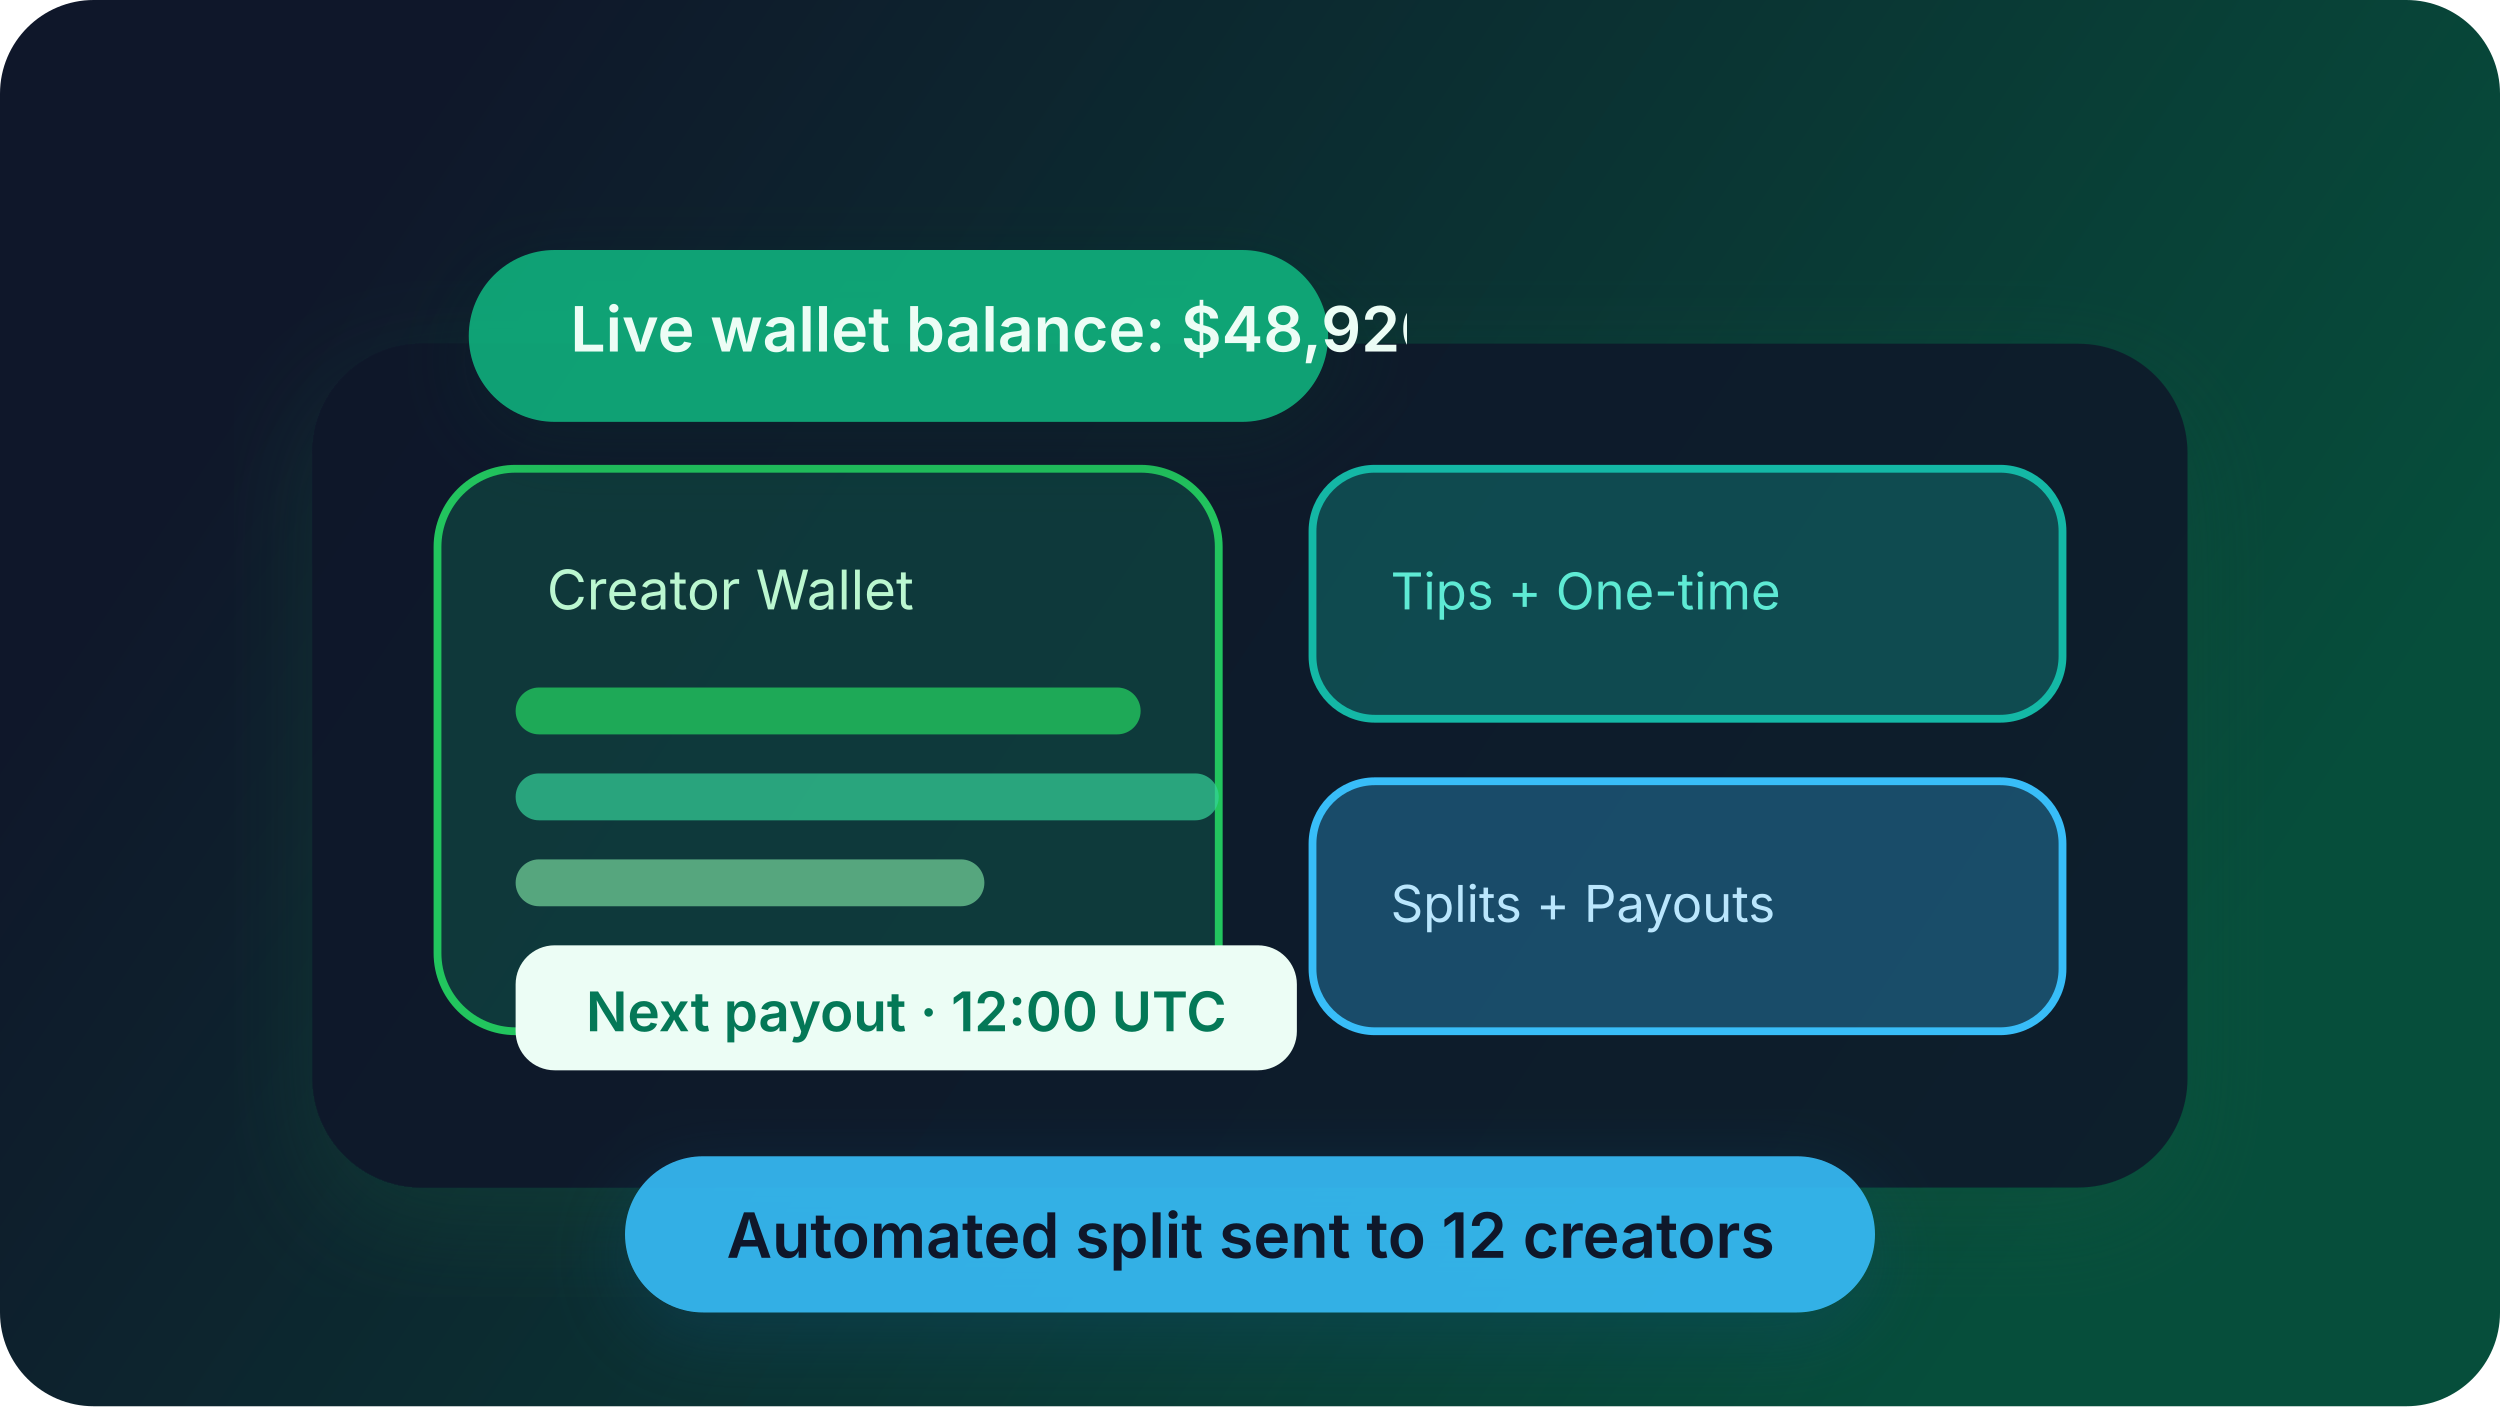
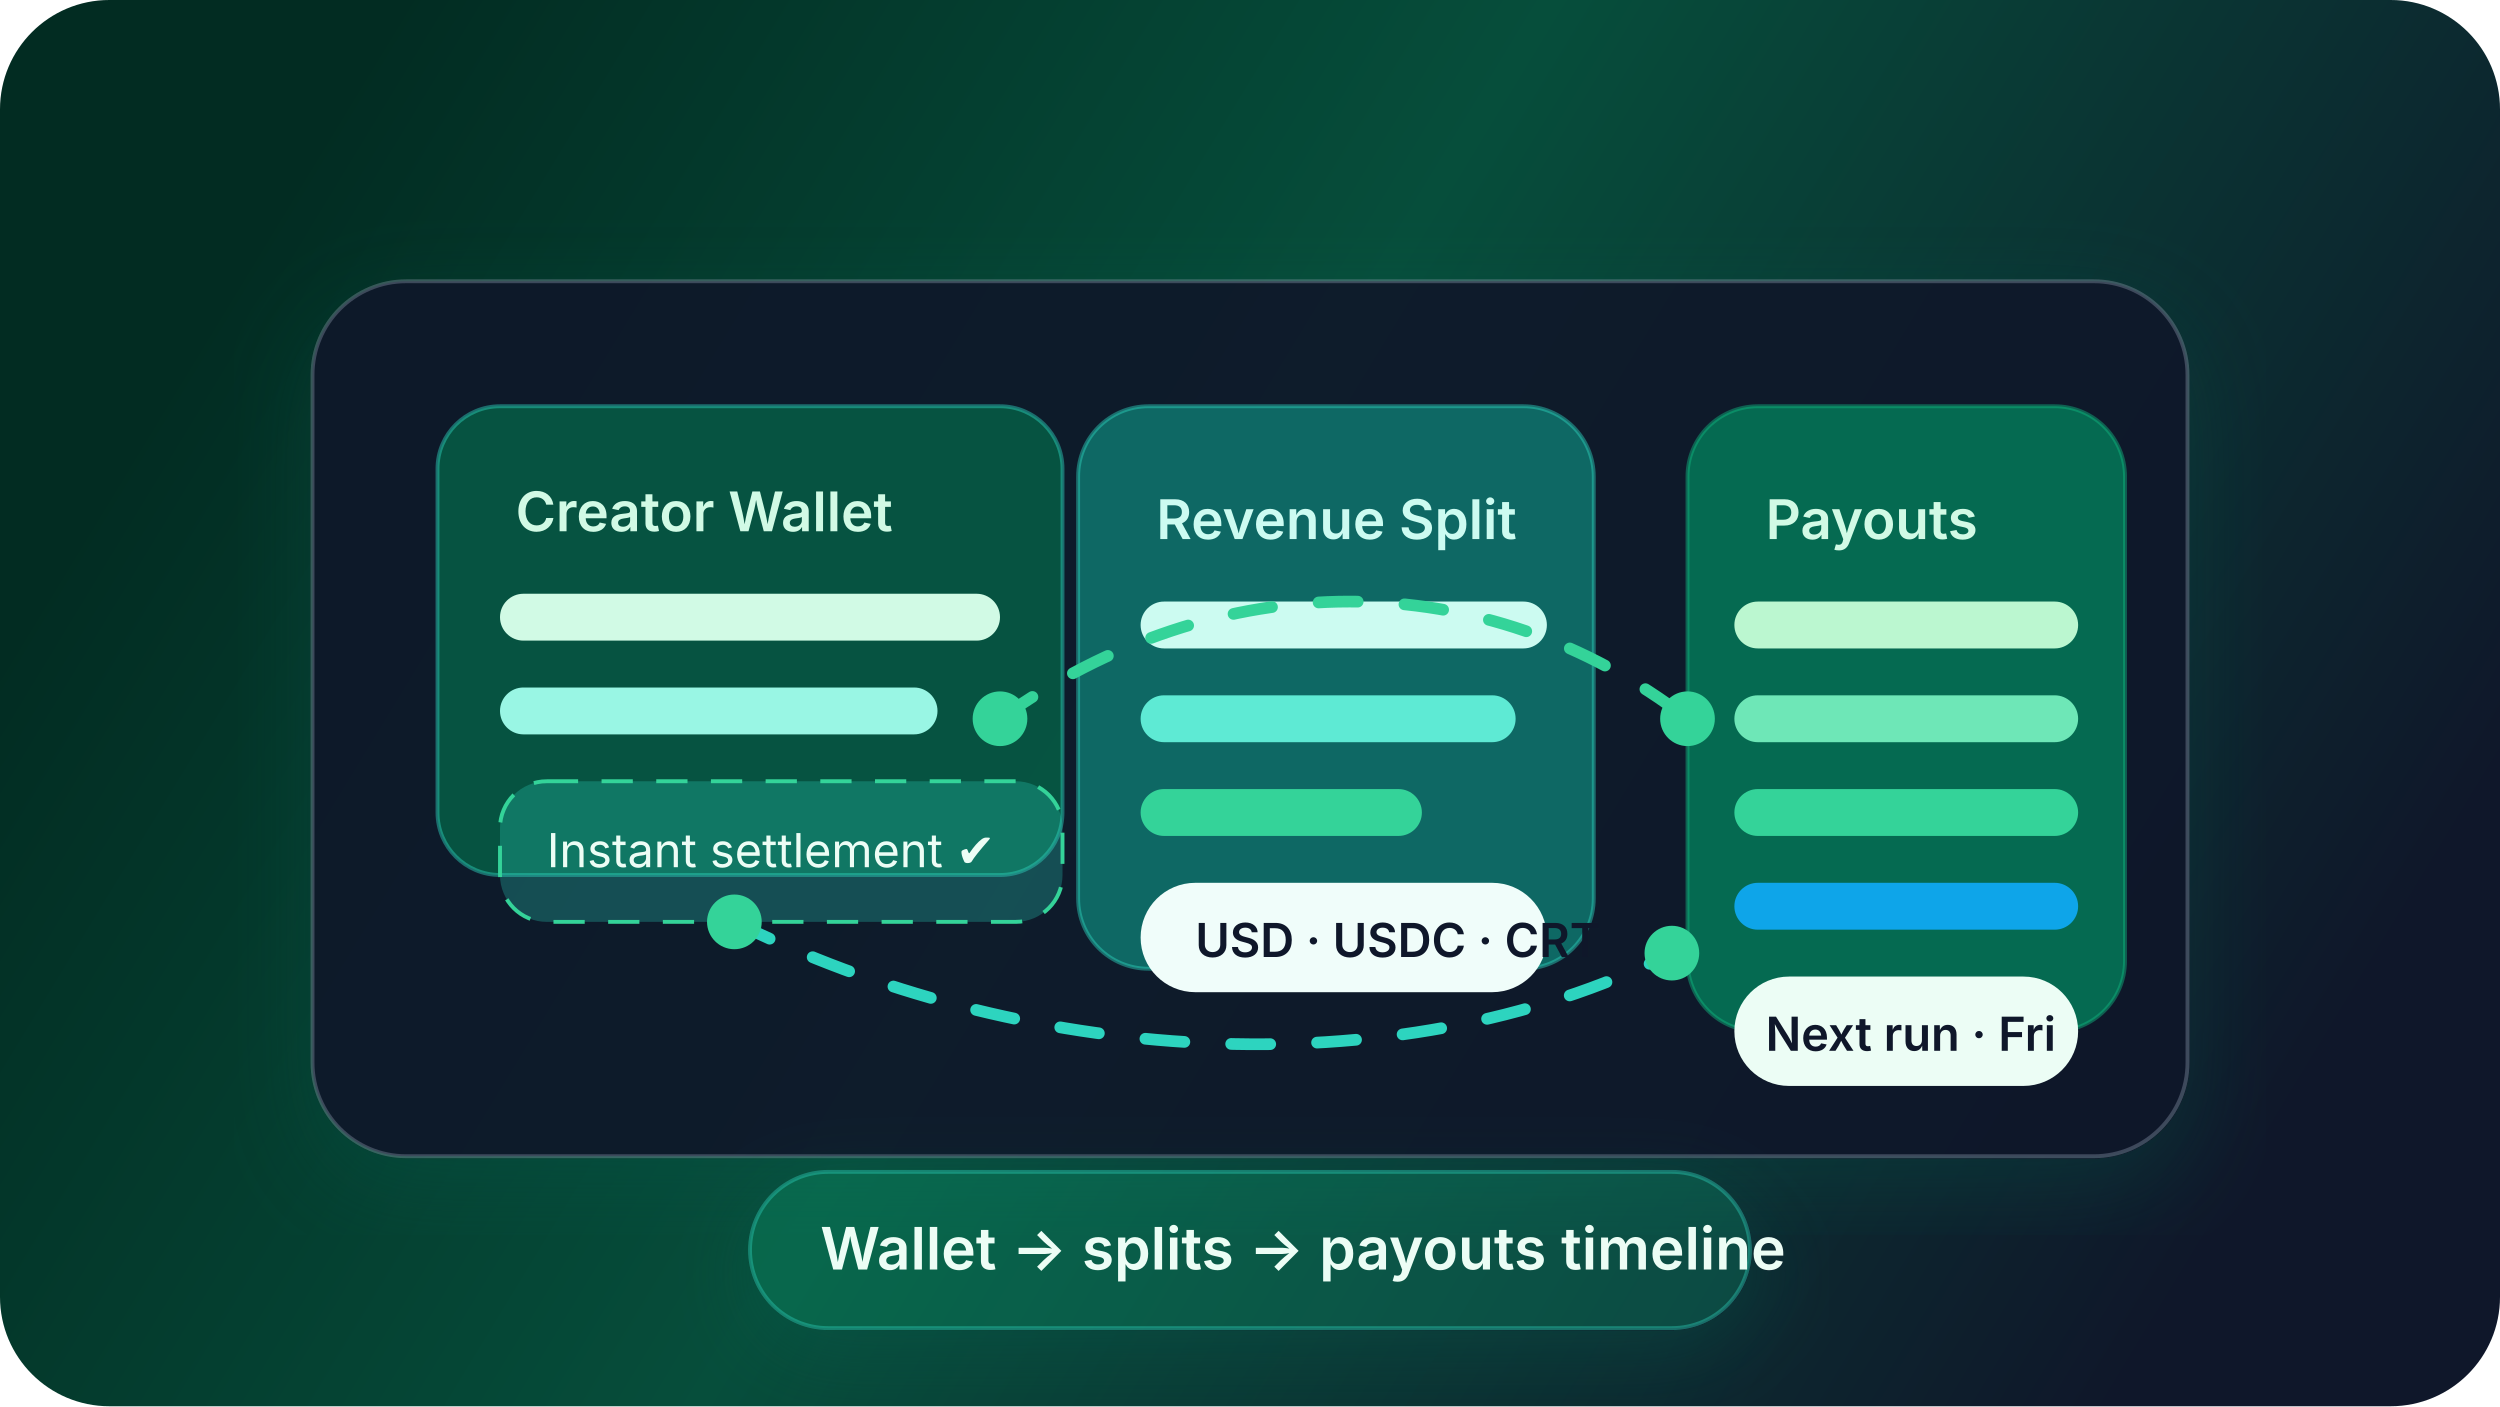
<svg xmlns="http://www.w3.org/2000/svg" width="640" height="360" viewBox="0 0 640 360" fill="none">
-   <rect width="640" height="360" rx="24" fill="url(#paint0_linear_4_1)" />
-   <g filter="url(#filter0_d_4_1)">
-     <rect x="80" y="88" width="480" height="216" rx="28" fill="rgba(15,23,42,0.85)" />
-     <rect x="112" y="120" width="200" height="144" rx="20" fill="rgba(16,185,129,0.2)" stroke="#22c55e" stroke-width="2" />
-     <rect x="336" y="120" width="192" height="64" rx="16" fill="rgba(20,184,166,0.3)" stroke="#14b8a6" stroke-width="2" />
-     <rect x="336" y="200" width="192" height="64" rx="16" fill="rgba(56,189,248,0.3)" stroke="#38bdf8" stroke-width="2" />
-     <text x="140" y="156" fill="#bbf7d0" font-size="14" font-family="'Inter',sans-serif">Creator Wallet</text>
-     <text x="356" y="156" fill="#5eead4" font-size="13" font-family="'Inter',sans-serif">Tips + One-time</text>
-     <text x="356" y="236" fill="#bae6fd" font-size="13" font-family="'Inter',sans-serif">Splits + Payouts</text>
-     <rect x="132" y="176" width="160" height="12" rx="6" fill="#22c55e" opacity="0.8" />
-     <rect x="132" y="198" width="180" height="12" rx="6" fill="#34d399" opacity="0.7" />
-     <rect x="132" y="220" width="120" height="12" rx="6" fill="#86efac" opacity="0.6" />
-     <rect x="132" y="242" width="200" height="32" rx="10" fill="#ecfdf5" />
-     <text x="150" y="264" fill="#047857" font-size="14" font-weight="600" font-family="'Inter',sans-serif">Next payout · 12:00 UTC</text>
+   <rect width="640" height="360" rx="28" fill="url(#bg)" />
+   <g filter="url(#panelShadow)">
+     <rect x="80" y="72" width="480" height="224" rx="24" fill="rgba(15,23,42,0.9)" stroke="rgba(148,163,184,0.35)" />
+     <rect x="112" y="104" width="160" height="120" rx="16" fill="rgba(6,95,70,0.82)" stroke="rgba(45,212,191,0.45)" />
+     <text x="132" y="136" fill="#d1fae5" font-family="'Inter',sans-serif" font-size="14" font-weight="600">Creator Wallet</text>
+     <rect x="128" y="152" width="128" height="12" rx="6" fill="#d1fae5" />
+     <rect x="128" y="176" width="112" height="12" rx="6" fill="#99f6e4" />
+     <rect x="128" y="200" width="144" height="36" rx="12" fill="rgba(45,212,191,0.28)" stroke="#34d399" stroke-dasharray="8 6" />
+     <text x="140" y="222" fill="#ecfdf5" font-family="'Inter',sans-serif" font-size="12">Instant settlement ✔</text>
+     <rect x="276" y="104" width="132" height="144" rx="18" fill="rgba(15,118,110,0.85)" stroke="rgba(45,212,191,0.45)" />
+     <text x="296" y="138" fill="#ccfbf1" font-family="'Inter',sans-serif" font-size="14" font-weight="600">Revenue Split</text>
+     <rect x="292" y="154" width="104" height="12" rx="6" fill="#ccfbf1" />
+     <rect x="292" y="178" width="96" height="12" rx="6" fill="#5eead4" />
+     <rect x="292" y="202" width="72" height="12" rx="6" fill="#34d399" />
+     <rect x="292" y="226" width="104" height="28" rx="14" fill="#f0fdfa" />
+     <text x="306" y="245" fill="#0f172a" font-family="'Inter',sans-serif" font-size="12" font-weight="600">USD · USDC · CRT</text>
+     <rect x="432" y="104" width="112" height="160" rx="18" fill="rgba(4,120,87,0.85)" stroke="rgba(16,185,129,0.45)" />
+     <text x="452" y="138" fill="#d1fae5" font-family="'Inter',sans-serif" font-size="14" font-weight="600">Payouts</text>
+     <rect x="444" y="154" width="88" height="12" rx="6" fill="#bbf7d0" />
+     <rect x="444" y="178" width="88" height="12" rx="6" fill="#6ee7b7" />
+     <rect x="444" y="202" width="88" height="12" rx="6" fill="#34d399" />
+     <rect x="444" y="226" width="88" height="12" rx="6" fill="#0ea5e9" />
+     <rect x="444" y="250" width="88" height="28" rx="14" fill="#ecfdf5" />
+     <text x="452" y="269" fill="#0f172a" font-family="'Inter',sans-serif" font-size="12" font-weight="600">Next run · Fri</text>
  </g>
-   <g filter="url(#filter1_d_4_1)">
-     <rect x="120" y="64" width="220" height="44" rx="22" fill="rgba(16,185,129,0.85)" />
-     <text x="146" y="90" fill="#ecfdf5" font-size="16" font-weight="600" font-family="'Inter',sans-serif">Live wallet balance: $48,920</text>
+   <path d="M256 184c56-40 124-40 176 0" stroke="#34d399" stroke-width="3" stroke-linecap="round" stroke-dasharray="10 12" />
+   <path d="M188 236c72 36 168 44 240 8" stroke="#2dd4bf" stroke-width="3" stroke-linecap="round" stroke-dasharray="10 12" />
+   <g fill="#34d399">
+     <circle cx="256" cy="184" r="7" />
+     <circle cx="432" cy="184" r="7" />
+     <circle cx="188" cy="236" r="7" />
+     <circle cx="428" cy="244" r="7" />
  </g>
-   <g filter="url(#filter2_d_4_1)">
-     <rect x="160" y="296" width="320" height="40" rx="20" fill="rgba(56,189,248,0.9)" />
-     <text x="186" y="322" fill="#0f172a" font-size="16" font-weight="600" font-family="'Inter',sans-serif">Automated split sent to 12 creators</text>
+   <g filter="url(#footerShadow)">
+     <rect x="192" y="300" width="256" height="40" rx="20" fill="rgba(16,185,129,0.24)" stroke="rgba(45,212,191,0.4)" />
+     <text x="210" y="325" fill="#ecfdf5" font-family="'Inter',sans-serif" font-size="15" font-weight="600">Wallet → splits → payouts timeline</text>
  </g>
  <defs>
-     <linearGradient id="paint0_linear_4_1" x1="100" y1="40" x2="520" y2="320" gradientUnits="userSpaceOnUse">
-       <stop stop-color="#0f172a" />
-       <stop offset="1" stop-color="#064e3b" />
+     <linearGradient id="bg" x1="80" y1="36" x2="560" y2="328" gradientUnits="userSpaceOnUse">
+       <stop stop-color="#022c22" />
+       <stop offset="0.45" stop-color="#064e3b" />
+       <stop offset="1" stop-color="#0f172a" />
    </linearGradient>
-     <filter id="filter0_d_4_1" x="60" y="72" width="520" height="260" filterUnits="userSpaceOnUse" color-interpolation-filters="sRGB">
+     <filter id="panelShadow" x="60" y="52" width="520" height="264" filterUnits="userSpaceOnUse" color-interpolation-filters="sRGB">
      <feFlood flood-opacity="0" result="BackgroundImageFix" />
      <feColorMatrix in="SourceAlpha" type="matrix" values="0 0 0 0 0 0 0 0 0 0 0 0 0 0 0 0 0 0 127 0" result="hardAlpha" />
-       <feOffset dy="10" />
-       <feGaussianBlur stdDeviation="14" />
+       <feOffset dy="8" />
+       <feGaussianBlur stdDeviation="12" />
      <feComposite in2="hardAlpha" operator="out" />
-       <feColorMatrix type="matrix" values="0 0 0 0 0.08 0 0 0 0 0.33 0 0 0 0 0.24 0 0 0 0.34 0" />
-       <feBlend mode="normal" in2="BackgroundImageFix" result="effect1_dropShadow" />
-       <feBlend mode="normal" in="SourceGraphic" in2="effect1_dropShadow" result="shape" />
+       <feColorMatrix type="matrix" values="0 0 0 0 0.02 0 0 0 0 0.34 0 0 0 0 0.29 0 0 0 0.32 0" />
+       <feBlend in2="BackgroundImageFix" mode="normal" result="effect1_dropShadow" />
+       <feBlend in="SourceGraphic" in2="effect1_dropShadow" mode="normal" result="shape" />
    </filter>
-     <filter id="filter1_d_4_1" x="100" y="52" width="260" height="84" filterUnits="userSpaceOnUse" color-interpolation-filters="sRGB">
+     <filter id="footerShadow" x="172" y="284" width="296" height="80" filterUnits="userSpaceOnUse" color-interpolation-filters="sRGB">
      <feFlood flood-opacity="0" result="BackgroundImageFix" />
      <feColorMatrix in="SourceAlpha" type="matrix" values="0 0 0 0 0 0 0 0 0 0 0 0 0 0 0 0 0 0 127 0" result="hardAlpha" />
      <feOffset dy="6" />
      <feGaussianBlur stdDeviation="10" />
      <feComposite in2="hardAlpha" operator="out" />
-       <feColorMatrix type="matrix" values="0 0 0 0 0.02 0 0 0 0 0.21 0 0 0 0 0.17 0 0 0 0.28 0" />
-       <feBlend mode="normal" in2="BackgroundImageFix" result="effect1_dropShadow" />
-       <feBlend mode="normal" in="SourceGraphic" in2="effect1_dropShadow" result="shape" />
-     </filter>
-     <filter id="filter2_d_4_1" x="140" y="284" width="360" height="80" filterUnits="userSpaceOnUse" color-interpolation-filters="sRGB">
-       <feFlood flood-opacity="0" result="BackgroundImageFix" />
-       <feColorMatrix in="SourceAlpha" type="matrix" values="0 0 0 0 0 0 0 0 0 0 0 0 0 0 0 0 0 0 127 0" result="hardAlpha" />
-       <feOffset dy="6" />
-       <feGaussianBlur stdDeviation="10" />
-       <feComposite in2="hardAlpha" operator="out" />
-       <feColorMatrix type="matrix" values="0 0 0 0 0.05 0 0 0 0 0.31 0 0 0 0 0.44 0 0 0 0.36 0" />
-       <feBlend mode="normal" in2="BackgroundImageFix" result="effect1_dropShadow" />
-       <feBlend mode="normal" in="SourceGraphic" in2="effect1_dropShadow" result="shape" />
+       <feColorMatrix type="matrix" values="0 0 0 0 0.03 0 0 0 0 0.38 0 0 0 0 0.32 0 0 0 0.32 0" />
+       <feBlend in2="BackgroundImageFix" mode="normal" result="effect1_dropShadow" />
+       <feBlend in="SourceGraphic" in2="effect1_dropShadow" mode="normal" result="shape" />
    </filter>
  </defs>
</svg>
